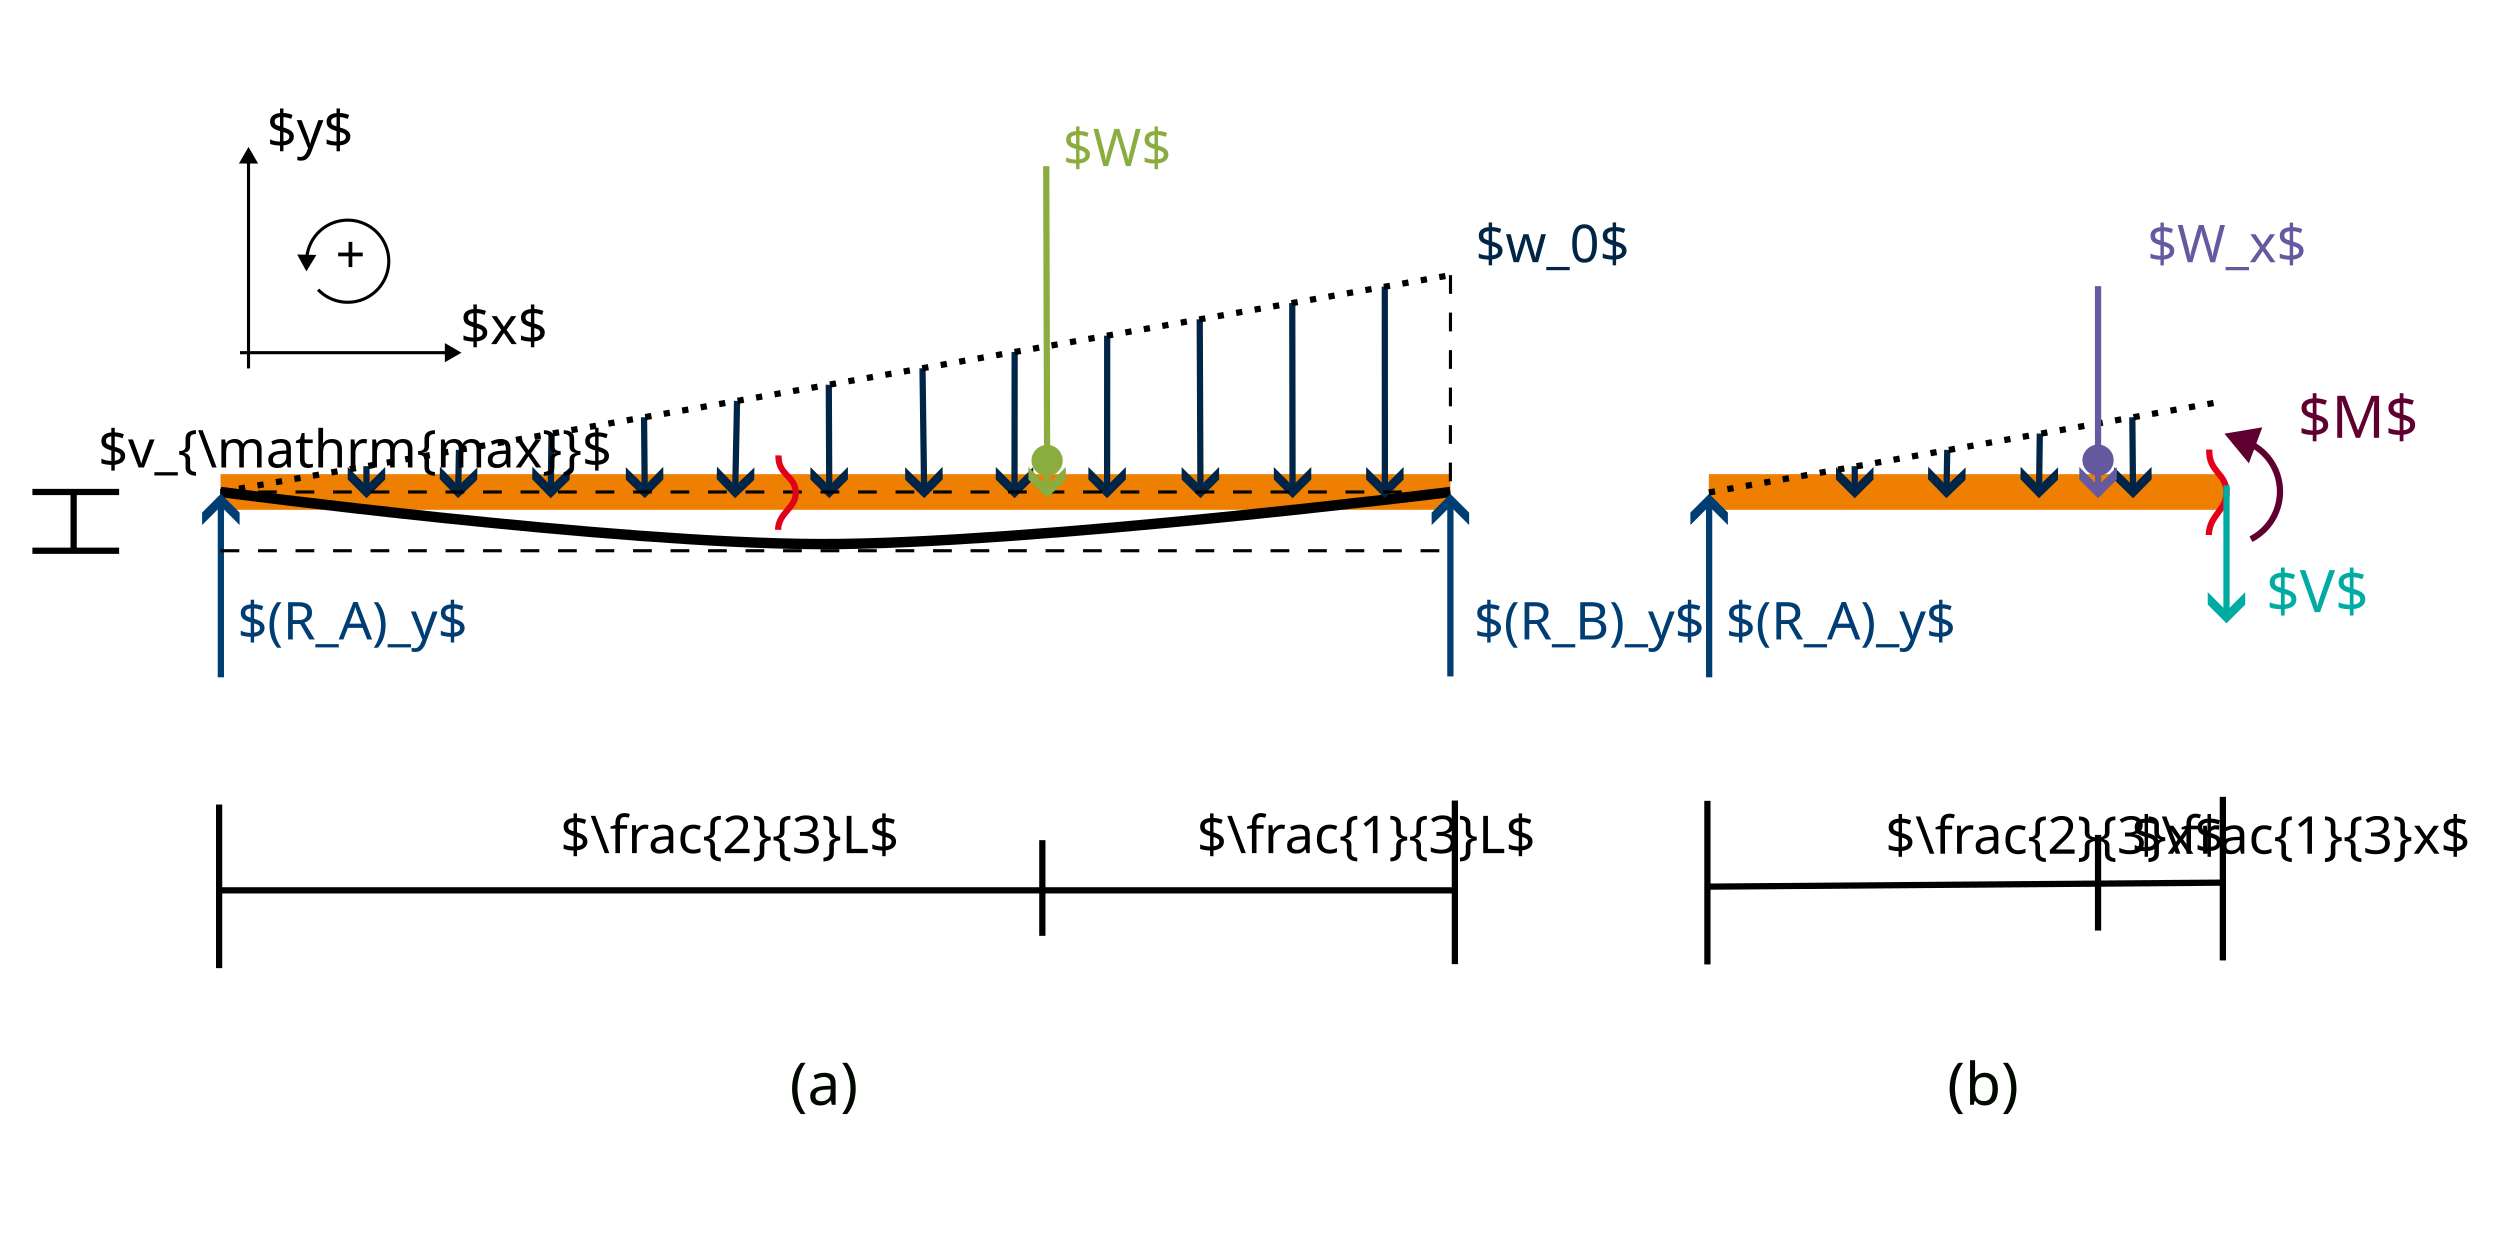
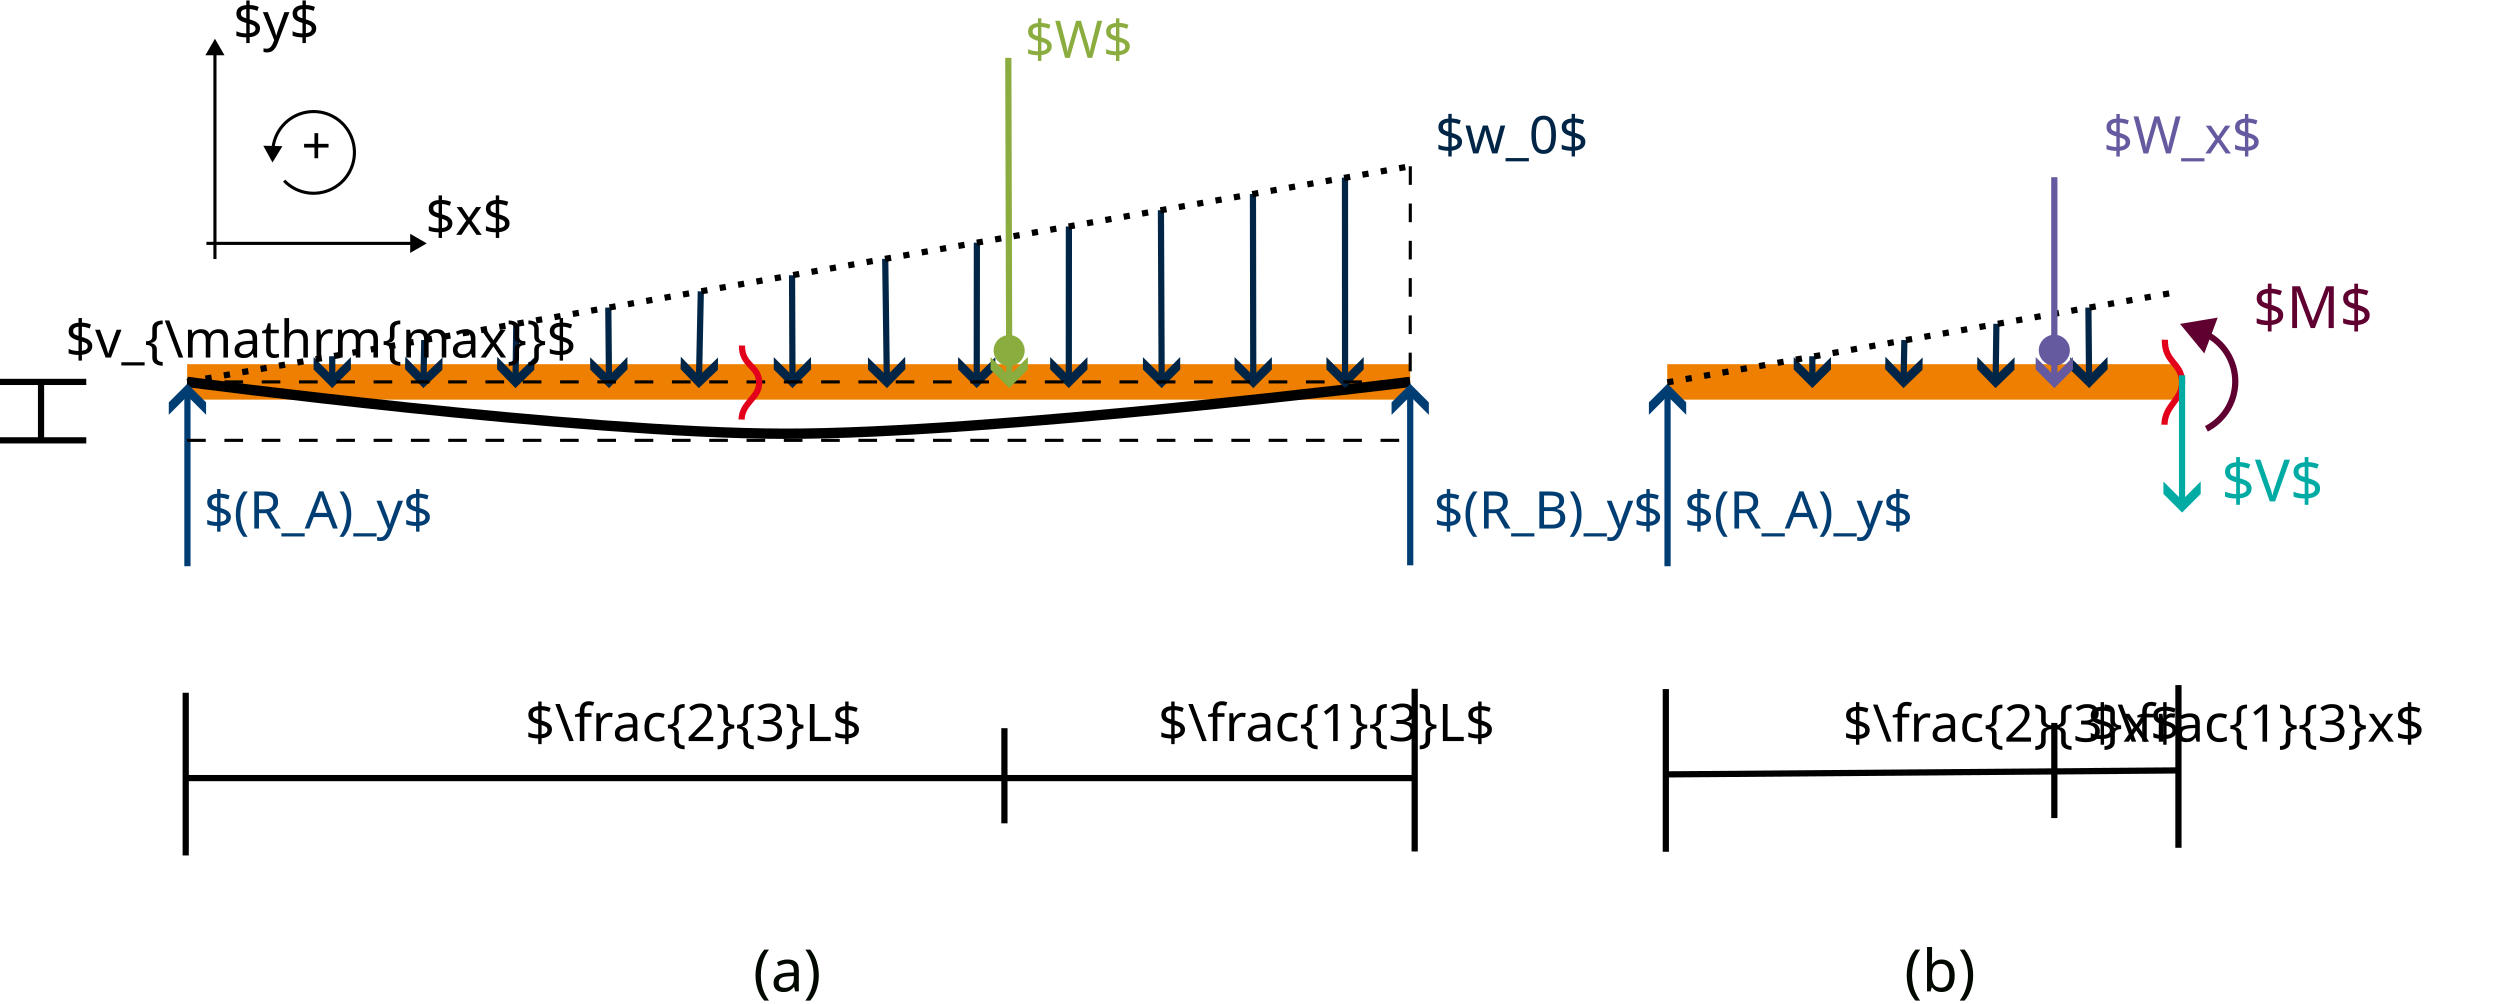
- <svg xmlns="http://www.w3.org/2000/svg" xmlns:xlink="http://www.w3.org/1999/xlink" width="240mm" height="120mm" viewBox="0 0 240 120" version="1.1" id="svg8" xml:space="preserve">
+ <svg xmlns="http://www.w3.org/2000/svg" xmlns:xlink="http://www.w3.org/1999/xlink" width="241.325mm" height="96.832mm" viewBox="0 0 241.325 96.832" version="1.1" id="svg8" xml:space="preserve">
  <defs id="defs2">
    <marker style="overflow:visible" id="marker16" refX="0" refY="0" orient="auto" markerWidth="1" markerHeight="1" viewBox="0 0 1 1" preserveAspectRatio="xMidYMid">
      <path transform="scale(0.5)" style="fill:context-stroke;fill-rule:evenodd;stroke:none" d="M 5,0 C 5,2.76 2.76,5 0,5 -2.76,5 -5,2.76 -5,0 c 0,-2.76 2.3,-5 5,-5 2.76,0 5,2.24 5,5 z" id="path16" />
    </marker>
    <linearGradient id="linearGradient8">
      <stop style="stop-color:#000000;stop-opacity:1;" offset="0" id="stop8" />
      <stop style="stop-color:#000000;stop-opacity:0;" offset="1" id="stop9" />
    </linearGradient>
    <marker style="overflow:visible" id="Triangle" refX="0" refY="0" orient="auto-start-reverse" markerWidth="1" markerHeight="1" viewBox="0 0 1 1" preserveAspectRatio="xMidYMid">
      <path transform="scale(0.5)" style="fill:context-stroke;fill-rule:evenodd;stroke:context-stroke;stroke-width:1pt" d="M 5.77,0 -2.88,5 V -5 Z" id="path135" />
    </marker>
    <marker style="overflow:visible" id="ArrowWideHeavy" refX="0" refY="0" orient="auto-start-reverse" markerWidth="1" markerHeight="1" viewBox="0 0 1 1" preserveAspectRatio="xMidYMid">
      <path style="fill:context-stroke;fill-rule:evenodd;stroke:none" d="m 1,0 -3,3 h -2 l 3,-3 -3,-3 h 2 z" id="path3" />
    </marker>
    <marker style="overflow:visible" id="ArrowWideHeavy-9" refX="0" refY="0" orient="auto-start-reverse" markerWidth="1" markerHeight="1" viewBox="0 0 1 1" preserveAspectRatio="xMidYMid">
      <path style="fill:context-stroke;fill-rule:evenodd;stroke:none" d="m 1,0 -3,3 h -2 l 3,-3 -3,-3 h 2 z" id="path3-8" />
    </marker>
    <marker style="overflow:visible" id="ArrowWideHeavy-9-4" refX="0" refY="0" orient="auto-start-reverse" markerWidth="1" markerHeight="1" viewBox="0 0 1 1" preserveAspectRatio="xMidYMid">
      <path style="fill:context-stroke;fill-rule:evenodd;stroke:none" d="m 1,0 -3,3 h -2 l 3,-3 -3,-3 h 2 z" id="path3-8-1" />
    </marker>
    <marker style="overflow:visible" id="ArrowWideHeavy-9-4-3" refX="0" refY="0" orient="auto-start-reverse" markerWidth="1" markerHeight="1" viewBox="0 0 1 1" preserveAspectRatio="xMidYMid">
      <path style="fill:context-stroke;fill-rule:evenodd;stroke:none" d="m 1,0 -3,3 h -2 l 3,-3 -3,-3 h 2 z" id="path3-8-1-5" />
    </marker>
    <marker style="overflow:visible" id="ArrowWideHeavy-9-4-7" refX="0" refY="0" orient="auto-start-reverse" markerWidth="1" markerHeight="1" viewBox="0 0 1 1" preserveAspectRatio="xMidYMid">
      <path style="fill:context-stroke;fill-rule:evenodd;stroke:none" d="m 1,0 -3,3 h -2 l 3,-3 -3,-3 h 2 z" id="path3-8-1-4" />
    </marker>
    <marker style="overflow:visible" id="ArrowWideHeavy-9-4-3-4" refX="0" refY="0" orient="auto-start-reverse" markerWidth="1" markerHeight="1" viewBox="0 0 1 1" preserveAspectRatio="xMidYMid">
      <path style="fill:context-stroke;fill-rule:evenodd;stroke:none" d="m 1,0 -3,3 h -2 l 3,-3 -3,-3 h 2 z" id="path3-8-1-5-9" />
    </marker>
    <marker style="overflow:visible" id="ArrowWideHeavy-9-4-2" refX="0" refY="0" orient="auto-start-reverse" markerWidth="1" markerHeight="1" viewBox="0 0 1 1" preserveAspectRatio="xMidYMid">
      <path style="fill:context-stroke;fill-rule:evenodd;stroke:none" d="m 1,0 -3,3 h -2 l 3,-3 -3,-3 h 2 z" id="path3-8-1-9" />
    </marker>
    <marker style="overflow:visible" id="ArrowWideHeavy-9-4-3-8" refX="0" refY="0" orient="auto-start-reverse" markerWidth="1" markerHeight="1" viewBox="0 0 1 1" preserveAspectRatio="xMidYMid">
      <path style="fill:context-stroke;fill-rule:evenodd;stroke:none" d="m 1,0 -3,3 h -2 l 3,-3 -3,-3 h 2 z" id="path3-8-1-5-2" />
    </marker>
    <marker style="overflow:visible" id="ArrowWideHeavy-9-4-7-0" refX="0" refY="0" orient="auto-start-reverse" markerWidth="1" markerHeight="1" viewBox="0 0 1 1" preserveAspectRatio="xMidYMid">
      <path style="fill:context-stroke;fill-rule:evenodd;stroke:none" d="m 1,0 -3,3 h -2 l 3,-3 -3,-3 h 2 z" id="path3-8-1-4-7" />
    </marker>
    <marker style="overflow:visible" id="ArrowWideHeavy-9-4-3-4-4" refX="0" refY="0" orient="auto-start-reverse" markerWidth="1" markerHeight="1" viewBox="0 0 1 1" preserveAspectRatio="xMidYMid">
      <path style="fill:context-stroke;fill-rule:evenodd;stroke:none" d="m 1,0 -3,3 h -2 l 3,-3 -3,-3 h 2 z" id="path3-8-1-5-9-8" />
    </marker>
    <marker style="overflow:visible" id="ArrowWideHeavy-9-4-8" refX="0" refY="0" orient="auto-start-reverse" markerWidth="1" markerHeight="1" viewBox="0 0 1 1" preserveAspectRatio="xMidYMid">
      <path style="fill:context-stroke;fill-rule:evenodd;stroke:none" d="m 1,0 -3,3 h -2 l 3,-3 -3,-3 h 2 z" id="path3-8-1-7" />
    </marker>
    <marker style="overflow:visible" id="ArrowWideHeavy-9-4-3-6" refX="0" refY="0" orient="auto-start-reverse" markerWidth="1" markerHeight="1" viewBox="0 0 1 1" preserveAspectRatio="xMidYMid">
      <path style="fill:context-stroke;fill-rule:evenodd;stroke:none" d="m 1,0 -3,3 h -2 l 3,-3 -3,-3 h 2 z" id="path3-8-1-5-0" />
    </marker>
    <marker style="overflow:visible" id="ArrowWideHeavy-9-4-7-09" refX="0" refY="0" orient="auto-start-reverse" markerWidth="1" markerHeight="1" viewBox="0 0 1 1" preserveAspectRatio="xMidYMid">
      <path style="fill:context-stroke;fill-rule:evenodd;stroke:none" d="m 1,0 -3,3 h -2 l 3,-3 -3,-3 h 2 z" id="path3-8-1-4-5" />
    </marker>
    <marker style="overflow:visible" id="ArrowWideHeavy-9-4-3-4-6" refX="0" refY="0" orient="auto-start-reverse" markerWidth="1" markerHeight="1" viewBox="0 0 1 1" preserveAspectRatio="xMidYMid">
      <path style="fill:context-stroke;fill-rule:evenodd;stroke:none" d="m 1,0 -3,3 h -2 l 3,-3 -3,-3 h 2 z" id="path3-8-1-5-9-2" />
    </marker>
    <marker style="overflow:visible" id="Triangle-8" refX="0" refY="0" orient="auto-start-reverse" markerWidth="1" markerHeight="1" viewBox="0 0 1 1" preserveAspectRatio="xMidYMid">
      <path transform="scale(0.5)" style="fill:context-stroke;fill-rule:evenodd;stroke:context-stroke;stroke-width:1pt" d="M 5.77,0 -2.88,5 V -5 Z" id="path135-7" />
    </marker>
    <linearGradient xlink:href="#linearGradient8" id="linearGradient9" x1="212.003" y1="264.512" x2="215.464" y2="264.512" gradientUnits="userSpaceOnUse" />
    <marker style="overflow:visible" id="ArrowWideHeavy-2" refX="0" refY="0" orient="auto-start-reverse" markerWidth="1" markerHeight="1" viewBox="0 0 1 1" preserveAspectRatio="xMidYMid">
      <path style="fill:context-stroke;fill-rule:evenodd;stroke:none" d="m 1,0 -3,3 h -2 l 3,-3 -3,-3 h 2 z" id="path3-4" />
    </marker>
    <marker style="overflow:visible" id="ArrowWideHeavy-96" refX="0" refY="0" orient="auto-start-reverse" markerWidth="1" markerHeight="1" viewBox="0 0 1 1" preserveAspectRatio="xMidYMid">
      <path style="fill:context-stroke;fill-rule:evenodd;stroke:none" d="m 1,0 -3,3 h -2 l 3,-3 -3,-3 h 2 z" id="path3-2" />
    </marker>
    <marker style="overflow:visible" id="ArrowWideHeavy-9-4-8-7" refX="0" refY="0" orient="auto-start-reverse" markerWidth="1" markerHeight="1" viewBox="0 0 1 1" preserveAspectRatio="xMidYMid">
      <path style="fill:context-stroke;fill-rule:evenodd;stroke:none" d="m 1,0 -3,3 h -2 l 3,-3 -3,-3 h 2 z" id="path3-8-1-7-5" />
    </marker>
    <marker style="overflow:visible" id="ArrowWideHeavy-9-4-3-6-7" refX="0" refY="0" orient="auto-start-reverse" markerWidth="1" markerHeight="1" viewBox="0 0 1 1" preserveAspectRatio="xMidYMid">
      <path style="fill:context-stroke;fill-rule:evenodd;stroke:none" d="m 1,0 -3,3 h -2 l 3,-3 -3,-3 h 2 z" id="path3-8-1-5-0-3" />
    </marker>
    <marker style="overflow:visible" id="ArrowWideHeavy-9-4-7-09-8" refX="0" refY="0" orient="auto-start-reverse" markerWidth="1" markerHeight="1" viewBox="0 0 1 1" preserveAspectRatio="xMidYMid">
      <path style="fill:context-stroke;fill-rule:evenodd;stroke:none" d="m 1,0 -3,3 h -2 l 3,-3 -3,-3 h 2 z" id="path3-8-1-4-5-9" />
    </marker>
    <marker style="overflow:visible" id="ArrowWideHeavy-9-4-3-4-6-3" refX="0" refY="0" orient="auto-start-reverse" markerWidth="1" markerHeight="1" viewBox="0 0 1 1" preserveAspectRatio="xMidYMid">
      <path style="fill:context-stroke;fill-rule:evenodd;stroke:none" d="m 1,0 -3,3 h -2 l 3,-3 -3,-3 h 2 z" id="path3-8-1-5-9-2-7" />
    </marker>
    <marker style="overflow:visible" id="Dot-4" refX="0" refY="0" orient="auto" markerWidth="1" markerHeight="1" viewBox="0 0 1 1" preserveAspectRatio="xMidYMid">
      <path transform="scale(0.5)" style="fill:context-stroke;fill-rule:evenodd;stroke:none" d="M 5,0 C 5,2.76 2.76,5 0,5 -2.76,5 -5,2.76 -5,0 c 0,-2.76 2.3,-5 5,-5 2.76,0 5,2.24 5,5 z" id="path17-4" />
    </marker>
  </defs>
-   <g id="layer1" transform="translate(0,-177)">
+   <g id="layer1" transform="translate(-3.10904,-187.3646)">
    <rect style="fill:#ee7f00;fill-opacity:1;stroke:none;stroke-width:0.6;stroke-miterlimit:35.2;stroke-dasharray:none;stroke-dashoffset:0;stroke-opacity:1" id="rect13-6" width="49.406" height="3.423" x="164.047" y="222.519" />
    <rect style="fill:#ee7f00;fill-opacity:1;stroke:none;stroke-width:0.6;stroke-miterlimit:35.2;stroke-dasharray:none;stroke-dashoffset:0;stroke-opacity:1" id="rect13" width="118.064" height="3.423" x="21.172" y="222.519" />
    <path style="fill:none;stroke:#000000;stroke-width:1;stroke-miterlimit:35.2;stroke-dasharray:none;stroke-opacity:1" d="m 21.172,224.23 c 0,0 37.781,4.97 57.668,5.003 19.887,0.033 60.396,-5.003 60.396,-5.003" id="path1" />
    <path style="fill:none;stroke:#003d73;stroke-width:0.6;stroke-miterlimit:35.2;stroke-dasharray:none;stroke-opacity:1;marker-start:url(#ArrowWideHeavy)" d="m 21.202,225.005 v 17.017" id="path2" />
    <path style="fill:none;stroke:#003d73;stroke-width:0.6;stroke-miterlimit:35.2;stroke-dasharray:none;stroke-opacity:1;marker-start:url(#ArrowWideHeavy-9)" d="M 139.237,225.013 V 241.933" id="path2-5" />
    <g id="g1" style="stroke:#002546;stroke-width:1.126;stroke-opacity:1" transform="matrix(0.8883173,0,0,0.8883173,-18.45549,36.62142)">
      <g id="g5" transform="translate(-8.466667,-25.92917)" style="stroke:#002546;stroke-width:0.675;stroke-dasharray:none;stroke-opacity:1">
        <path style="fill:none;stroke:#002546;stroke-width:0.675;stroke-miterlimit:35.2;stroke-dasharray:none;stroke-opacity:1;marker-start:url(#ArrowWideHeavy-9-4)" d="m 178.906,237.125 -0.01,-22.198" id="path2-5-8" />
        <path style="fill:none;stroke:#002546;stroke-width:0.675;stroke-miterlimit:35.2;stroke-dasharray:none;stroke-opacity:1;marker-start:url(#ArrowWideHeavy-9-4-3)" d="m 168.93,237.125 -0.034,-20.42" id="path2-5-8-2" />
        <path style="fill:none;stroke:#002546;stroke-width:0.675;stroke-miterlimit:35.2;stroke-dasharray:none;stroke-opacity:1;marker-start:url(#ArrowWideHeavy-9-4-7)" d="m 158.975,237.125 -0.079,-18.657" id="path2-5-8-5" />
        <path style="fill:none;stroke:#002546;stroke-width:0.675;stroke-miterlimit:35.2;stroke-dasharray:none;stroke-opacity:1;marker-start:url(#ArrowWideHeavy-9-4-3-4)" d="m 148.885,237.125 0.011,-16.894" id="path2-5-8-2-5" />
      </g>
      <g id="g5-8" transform="translate(-48.46667,-25.92917)" style="stroke:#002546;stroke-width:0.675;stroke-dasharray:none;stroke-opacity:1">
        <path style="fill:none;stroke:#002546;stroke-width:0.675;stroke-miterlimit:35.2;stroke-dasharray:none;stroke-opacity:1;marker-start:url(#ArrowWideHeavy-9-4-2)" d="m 178.88,237.125 0.016,-15.131" id="path2-5-8-3" />
        <path style="fill:none;stroke:#002546;stroke-width:0.675;stroke-miterlimit:35.2;stroke-dasharray:none;stroke-opacity:1;marker-start:url(#ArrowWideHeavy-9-4-3-8)" d="m 169.115,237.125 -0.179,-13.375" id="path2-5-8-2-0" />
        <path style="fill:none;stroke:#002546;stroke-width:0.675;stroke-miterlimit:35.2;stroke-dasharray:none;stroke-opacity:1;marker-start:url(#ArrowWideHeavy-9-4-7-0)" d="m 158.859,237.125 -0.048,-11.59" id="path2-5-8-5-6" />
        <path style="fill:none;stroke:#002546;stroke-width:0.675;stroke-miterlimit:35.2;stroke-dasharray:none;stroke-opacity:1;marker-start:url(#ArrowWideHeavy-9-4-3-4-4)" d="m 148.693,237.125 0.203,-9.842" id="path2-5-8-2-5-2" />
      </g>
      <path style="fill:none;stroke:#002546;stroke-width:0.675;stroke-miterlimit:35.2;stroke-dasharray:none;stroke-opacity:1;marker-start:url(#ArrowWideHeavy-9-4-8)" d="M 90.453,211.196 90.378,203.117" id="path2-5-8-6" />
      <path style="fill:none;stroke:#002546;stroke-width:0.675;stroke-miterlimit:35.2;stroke-dasharray:none;stroke-opacity:1;marker-start:url(#ArrowWideHeavy-9-4-3-6)" d="m 80.295,211.196 0.084,-6.315" id="path2-5-8-2-3" />
      <path style="fill:none;stroke:#002546;stroke-width:0.675;stroke-miterlimit:35.2;stroke-dasharray:none;stroke-opacity:1;marker-start:url(#ArrowWideHeavy-9-4-7-09)" d="m 70.292,211.196 0.086,-4.552" id="path2-5-8-5-0" />
      <path style="fill:none;stroke:#002546;stroke-width:0.675;stroke-miterlimit:35.2;stroke-dasharray:none;stroke-opacity:1;marker-start:url(#ArrowWideHeavy-9-4-3-4-6)" d="m 60.378,211.196 v -2.789" id="path2-5-8-2-5-8" />
      <path style="fill:#000000;fill-opacity:1;stroke:#000000;stroke-width:0.338;stroke-miterlimit:35.2;stroke-dasharray:2.026, 2.026;stroke-dashoffset:0;stroke-opacity:1" d="m 177.531,187.76 -0.014,23.435" id="path6" />
    </g>
    <path style="fill:none;stroke:#000000;stroke-width:0.6;stroke-miterlimit:35.2;stroke-dasharray:0.6, 1.2;stroke-dashoffset:0;stroke-opacity:1" d="M 21.172,224.23 139.248,203.412" id="path5" />
    <text xml:space="preserve" style="font-size:5.014px;font-family:'Noto Sans Inscriptional Parthian';-inkscape-font-specification:'Noto Sans Inscriptional Parthian';text-align:start;writing-mode:lr-tb;direction:ltr;text-anchor:start;fill:#002546;fill-opacity:1;stroke:none;stroke-width:0.6;stroke-miterlimit:35.2;stroke-dasharray:none;stroke-dashoffset:0;stroke-opacity:1" x="141.648" y="202.173" id="text6">
      <tspan id="tspan6" style="fill:#002546;fill-opacity:1;stroke:none;stroke-width:0.6;stroke-dasharray:none" x="141.648" y="202.173">$w_0$</tspan>
    </text>
    <text xml:space="preserve" style="font-size:5.014px;font-family:'Noto Sans Inscriptional Parthian';-inkscape-font-specification:'Noto Sans Inscriptional Parthian';text-align:start;writing-mode:lr-tb;direction:ltr;text-anchor:start;fill:#003d73;fill-opacity:1;stroke:none;stroke-width:0.6;stroke-miterlimit:35.2;stroke-dasharray:none;stroke-dashoffset:0;stroke-opacity:1" x="141.505" y="238.388" id="text6-5">
      <tspan id="tspan6-0" style="fill:#003d73;fill-opacity:1;stroke:none;stroke-width:0.6;stroke-dasharray:none" x="141.505" y="238.388">$(R_B)_y$</tspan>
    </text>
    <text xml:space="preserve" style="font-size:5.014px;font-family:'Noto Sans Inscriptional Parthian';-inkscape-font-specification:'Noto Sans Inscriptional Parthian';text-align:start;writing-mode:lr-tb;direction:ltr;text-anchor:start;fill:#003d73;fill-opacity:1;stroke:none;stroke-width:0.6;stroke-miterlimit:35.2;stroke-dasharray:none;stroke-dashoffset:0;stroke-opacity:1" x="22.801" y="238.388" id="text6-5-1">
      <tspan id="tspan6-0-0" style="fill:#003d73;fill-opacity:1;stroke:none;stroke-width:0.6;stroke-dasharray:none" x="22.801" y="238.388">$(R_A)_y$</tspan>
    </text>
    <g id="g18" transform="translate(-131.9037,-81.29748)">
      <text xml:space="preserve" style="font-size:5.014px;font-family:'Noto Sans Inscriptional Parthian';-inkscape-font-specification:'Noto Sans Inscriptional Parthian';text-align:start;writing-mode:lr-tb;direction:ltr;text-anchor:start;fill:#000000;fill-opacity:1;stroke:none;stroke-width:0.6;stroke-miterlimit:35.2;stroke-dasharray:none;stroke-dashoffset:0;stroke-opacity:1" x="176.087" y="291.335" id="text6-5-6">
        <tspan id="tspan6-0-03" style="fill:#000000;fill-opacity:1;stroke:none;stroke-width:0.6;stroke-dasharray:none" x="176.087" y="291.335">$x$</tspan>
      </text>
      <text xml:space="preserve" style="font-size:5.014px;font-family:'Noto Sans Inscriptional Parthian';-inkscape-font-specification:'Noto Sans Inscriptional Parthian';text-align:start;writing-mode:lr-tb;direction:ltr;text-anchor:start;fill:#000000;fill-opacity:1;stroke:none;stroke-width:0.6;stroke-miterlimit:35.2;stroke-dasharray:none;stroke-dashoffset:0;stroke-opacity:1" x="157.521" y="272.521" id="text6-5-6-5">
        <tspan id="tspan6-0-03-9" style="fill:#000000;fill-opacity:1;stroke:none;stroke-width:0.6;stroke-dasharray:none" x="157.521" y="272.521">$y$</tspan>
      </text>
      <path style="fill:#000000;fill-opacity:1;stroke:#000000;stroke-width:0.3;stroke-miterlimit:35.2;stroke-dasharray:none;stroke-dashoffset:0;stroke-opacity:1;marker-end:url(#Triangle)" d="M 155.761,293.667 V 273.467" id="path7" />
      <path style="fill:#000000;fill-opacity:1;stroke:#000000;stroke-width:0.3;stroke-miterlimit:35.2;stroke-dasharray:none;stroke-dashoffset:0;stroke-opacity:1;marker-end:url(#Triangle-8)" d="m 154.941,292.155 h 20.2" id="path7-0" />
      <path style="fill:none;fill-opacity:1;stroke:#000000;stroke-width:0.3;stroke-miterlimit:35.2;stroke-dasharray:none;stroke-dashoffset:0;stroke-opacity:1;marker-start:url(#Triangle)" id="path8" d="m 161.341,283.283 a 3.944,3.944 0 0 1 3.26,-3.793 3.944,3.944 0 0 1 4.358,2.454 3.944,3.944 0 0 1 -1.553,4.754 3.944,3.944 0 0 1 -4.966,-0.592" />
      <text xml:space="preserve" style="font-size:5.014px;font-family:'Noto Sans Inscriptional Parthian';-inkscape-font-specification:'Noto Sans Inscriptional Parthian';text-align:start;writing-mode:lr-tb;direction:ltr;text-anchor:start;fill:#000000;fill-opacity:1;stroke:none;stroke-width:0.3;stroke-miterlimit:35.2;stroke-dasharray:none;stroke-dashoffset:0;stroke-opacity:1" x="164.118" y="284.501" id="text8">
        <tspan id="tspan8" style="fill:#000000;fill-opacity:1;stroke:none;stroke-width:0.3" x="164.118" y="284.501">+</tspan>
      </text>
    </g>
    <path style="fill-opacity:1;stroke:#000000;stroke-width:0.6;stroke-miterlimit:35.2;stroke-dasharray:none;stroke-opacity:1" d="m 21.036,254.237 v 8.236 7.469" id="path4" />
    <path style="fill-opacity:1;stroke:#000000;stroke-width:0.6;stroke-miterlimit:35.2;stroke-dasharray:none;stroke-opacity:1" d="m 139.668,253.853 v 8.236 7.469" id="path4-6" />
    <path style="fill-opacity:1;stroke:#000000;stroke-width:0.6;stroke-miterlimit:35.2;stroke-dasharray:none;stroke-opacity:1" d="m 100.065,257.656 v 4.817 4.368" id="path4-6-2-5-5" />
    <text xml:space="preserve" style="font-size:5.014px;font-family:'Noto Sans Inscriptional Parthian';-inkscape-font-specification:'Noto Sans Inscriptional Parthian';text-align:start;writing-mode:lr-tb;direction:ltr;text-anchor:start;fill:#000000;fill-opacity:1;stroke:none;stroke-width:0.6;stroke-miterlimit:35.2;stroke-dasharray:none;stroke-opacity:1" x="53.795" y="258.898" id="text4-8-3-0">
      <tspan id="tspan4-2-5-2" style="fill:#000000;fill-opacity:1;stroke:none;stroke-width:0.6" x="53.795" y="258.898">$\frac{2}{3}L$</tspan>
    </text>
    <text xml:space="preserve" style="font-size:5.014px;font-family:'Noto Sans Inscriptional Parthian';-inkscape-font-specification:'Noto Sans Inscriptional Parthian';text-align:start;writing-mode:lr-tb;direction:ltr;text-anchor:start;fill:#000000;fill-opacity:1;stroke:none;stroke-width:0.6;stroke-miterlimit:35.2;stroke-dasharray:none;stroke-opacity:1" x="114.904" y="258.898" id="text4-8-3-0-7">
      <tspan id="tspan4-2-5-2-3" style="fill:#000000;fill-opacity:1;stroke:none;stroke-width:0.6" x="114.904" y="258.898">$\frac{1}{3}L$</tspan>
    </text>
    <path style="fill:#000000;fill-opacity:1;stroke:#000000;stroke-width:0.3;stroke-miterlimit:35.2;stroke-dasharray:1.8, 1.8;stroke-dashoffset:0;stroke-opacity:1" d="M 21.172,224.23 H 139.236" id="path9" />
    <path style="fill:#000000;fill-opacity:1;stroke:#000000;stroke-width:0.3;stroke-miterlimit:35.2;stroke-dasharray:1.8, 1.8;stroke-dashoffset:0;stroke-opacity:1" d="M 21.172,229.871 H 139.236" id="path9-9" />
    <g id="g10" transform="matrix(0.8883173,0,0,0.8883173,-13.75481,22.51939)" style="stroke-width:1.126">
      <path style="fill-opacity:1;stroke:#000000;stroke-width:0.675;stroke-miterlimit:35.2;stroke-dasharray:none;stroke-opacity:1" d="M 28.36,227.071 H 23.443 18.984" id="path4-61-7" />
      <path style="fill-opacity:1;stroke:#000000;stroke-width:0.675;stroke-miterlimit:35.2;stroke-dasharray:none;stroke-opacity:1" d="M 28.36,233.421 H 23.443 18.984" id="path4-61-7-2" />
      <path style="fill:#000000;fill-opacity:1;stroke:#000000;stroke-width:0.675;stroke-miterlimit:35.2;stroke-dasharray:none;stroke-dashoffset:0;stroke-opacity:1" d="m 23.443,227.071 v 6.35" id="path10" />
    </g>
    <text xml:space="preserve" style="font-size:5.014px;font-family:'Noto Sans Inscriptional Parthian';-inkscape-font-specification:'Noto Sans Inscriptional Parthian';text-align:start;writing-mode:lr-tb;direction:ltr;text-anchor:start;fill:#000000;fill-opacity:1;stroke:none;stroke-width:0.6;stroke-miterlimit:35.2;stroke-dasharray:none;stroke-dashoffset:0;stroke-opacity:1" x="9.42" y="221.88" id="text10">
      <tspan id="tspan10" style="stroke:none;stroke-width:0.6" x="9.42" y="221.88">$v_{\mathrm{max}}$</tspan>
    </text>
    <path style="fill:none;fill-opacity:1;stroke:#8bad3f;stroke-width:0.6;stroke-miterlimit:35.2;stroke-dasharray:none;stroke-dashoffset:0;stroke-opacity:1;marker-end:url(#ArrowWideHeavy-2)" d="m 100.44,192.949 0.091,31.281" id="path11-3" />
    <path style="fill:none;fill-opacity:1;stroke:#8bad3f;stroke-width:0.6;stroke-miterlimit:35.2;stroke-dasharray:none;stroke-dashoffset:0;stroke-opacity:1;marker-end:url(#marker16)" d="m 100.431,221.872 0.091,-0.664" id="path11-3-9" />
    <text xml:space="preserve" style="font-size:5.014px;font-family:'Noto Sans Inscriptional Parthian';-inkscape-font-specification:'Noto Sans Inscriptional Parthian';text-align:start;writing-mode:lr-tb;direction:ltr;text-anchor:start;fill:#8bad3f;fill-opacity:1;stroke:none;stroke-width:0.6;stroke-miterlimit:35.2;stroke-dasharray:none;stroke-dashoffset:0;stroke-opacity:1" x="102.039" y="192.949" id="text11-4">
      <tspan id="tspan11-0" style="fill:#8bad3f;fill-opacity:1;stroke:none;stroke-width:0.6;stroke-opacity:1" x="102.039" y="192.949">$W$</tspan>
    </text>
    <path style="fill:#8bad3f;fill-opacity:1;stroke:#000000;stroke-width:0.6;stroke-miterlimit:35.2;stroke-dasharray:none;stroke-dashoffset:0;stroke-opacity:1" d="M 21.036,262.473 H 139.668" id="path13" />
    <path style="fill:none;stroke:#e2001a;stroke-width:0.6;stroke-miterlimit:35.2;stroke-dasharray:none;stroke-dashoffset:0;stroke-opacity:1" d="m 212.086,220.159 c -0.059,2.185 1.597,2.234 1.656,4.031 0.059,1.798 -1.641,2.205 -1.7,4.171" id="path18-1" />
    <path style="fill:none;stroke:#003d73;stroke-width:0.6;stroke-miterlimit:35.2;stroke-dasharray:none;stroke-opacity:1;marker-start:url(#ArrowWideHeavy-96)" d="m 164.077,225.005 v 17.017" id="path5-3" />
    <g id="g1-9" style="stroke:#002546;stroke-width:1.126;stroke-opacity:1" transform="matrix(0.8883173,0,0,0.8883173,124.4195,36.62142)">
      <path style="fill:none;stroke:#002546;stroke-width:0.675;stroke-miterlimit:35.2;stroke-dasharray:none;stroke-opacity:1;marker-start:url(#ArrowWideHeavy-9-4-8-7)" d="M 90.453,211.196 90.378,203.117" id="path2-5-8-6-5" />
      <path style="fill:none;stroke:#002546;stroke-width:0.675;stroke-miterlimit:35.2;stroke-dasharray:none;stroke-opacity:1;marker-start:url(#ArrowWideHeavy-9-4-3-6-7)" d="m 80.295,211.196 0.084,-6.315" id="path2-5-8-2-3-5" />
      <path style="fill:none;stroke:#002546;stroke-width:0.675;stroke-miterlimit:35.2;stroke-dasharray:none;stroke-opacity:1;marker-start:url(#ArrowWideHeavy-9-4-7-09-8)" d="m 70.292,211.196 0.086,-4.552" id="path2-5-8-5-0-1" />
      <path style="fill:none;stroke:#002546;stroke-width:0.675;stroke-miterlimit:35.2;stroke-dasharray:none;stroke-opacity:1;marker-start:url(#ArrowWideHeavy-9-4-3-4-6-3)" d="m 60.378,211.196 v -2.789" id="path2-5-8-2-5-8-7" />
    </g>
    <path style="fill:none;stroke:#000000;stroke-width:0.6;stroke-miterlimit:35.2;stroke-dasharray:0.6, 1.2;stroke-dashoffset:0;stroke-opacity:1" d="m 164.053,224.275 49.58,-8.787" id="path7-8" />
    <text xml:space="preserve" style="font-size:5.014px;font-family:'Noto Sans Inscriptional Parthian';-inkscape-font-specification:'Noto Sans Inscriptional Parthian';text-align:start;writing-mode:lr-tb;direction:ltr;text-anchor:start;fill:#003d73;fill-opacity:1;stroke:none;stroke-width:0.6;stroke-miterlimit:35.2;stroke-dasharray:none;stroke-dashoffset:0;stroke-opacity:1" x="165.676" y="238.388" id="text6-5-1-7">
      <tspan id="tspan6-0-0-2" style="fill:#003d73;fill-opacity:1;stroke:none;stroke-width:0.6;stroke-dasharray:none" x="165.676" y="238.388">$(R_A)_y$</tspan>
    </text>
    <path style="fill-opacity:1;stroke:#000000;stroke-width:0.6;stroke-miterlimit:35.2;stroke-dasharray:none;stroke-opacity:1" d="m 163.911,253.881 v 8.236 7.469" id="path4-61-0" />
    <path style="fill-opacity:1;stroke:#000000;stroke-width:0.6;stroke-miterlimit:35.2;stroke-dasharray:none;stroke-opacity:1" d="m 213.394,253.497 v 8.236 7.469" id="path4-6-2-3" />
    <path style="fill-opacity:1;stroke:#000000;stroke-width:0.6;stroke-miterlimit:35.2;stroke-dasharray:none;stroke-opacity:1" d="m 201.413,257.149 v 4.817 4.368" id="path4-6-2-5-7" />
    <text xml:space="preserve" style="font-size:5.014px;font-family:'Noto Sans Inscriptional Parthian';-inkscape-font-specification:'Noto Sans Inscriptional Parthian';text-align:start;writing-mode:lr-tb;direction:ltr;text-anchor:start;fill:#000000;fill-opacity:1;stroke:none;stroke-width:0.6;stroke-miterlimit:35.2;stroke-dasharray:none;stroke-opacity:1" x="204.618" y="258.957" id="text4-8-4">
      <tspan id="tspan4-2-7" style="fill:#000000;fill-opacity:1;stroke:none;stroke-width:0.6" x="204.618" y="258.957">$\frac{1}{3}x$</tspan>
    </text>
    <text xml:space="preserve" style="font-size:5.014px;font-family:'Noto Sans Inscriptional Parthian';-inkscape-font-specification:'Noto Sans Inscriptional Parthian';text-align:start;writing-mode:lr-tb;direction:ltr;text-anchor:start;fill:#000000;fill-opacity:1;stroke:none;stroke-width:0.6;stroke-miterlimit:35.2;stroke-dasharray:none;stroke-opacity:1" x="181" y="258.957" id="text4-8-3-9">
      <tspan id="tspan4-2-5-5" style="fill:#000000;fill-opacity:1;stroke:none;stroke-width:0.6" x="181" y="258.957">$\frac{2}{3}x$</tspan>
    </text>
    <path style="fill:none;fill-opacity:1;stroke:#655a9f;stroke-width:0.6;stroke-miterlimit:35.2;stroke-dasharray:none;stroke-dashoffset:0;stroke-opacity:1;marker-end:url(#ArrowWideHeavy-96)" d="m 201.413,204.472 v 19.758" id="path13-4" />
    <path style="fill:none;fill-opacity:1;stroke:#655a9f;stroke-width:0.6;stroke-miterlimit:35.2;stroke-dasharray:none;stroke-dashoffset:0;stroke-opacity:1;marker-end:url(#Dot-4)" d="M 201.413,221.318 V 221.178" id="path11-5-5" />
    <text xml:space="preserve" style="font-size:5.014px;font-family:'Noto Sans Inscriptional Parthian';-inkscape-font-specification:'Noto Sans Inscriptional Parthian';text-align:start;writing-mode:lr-tb;direction:ltr;text-anchor:start;fill:#655a9f;fill-opacity:1;stroke:none;stroke-width:0.6;stroke-miterlimit:35.2;stroke-dasharray:none;stroke-dashoffset:0;stroke-opacity:1" x="206.137" y="202.178" id="text11-9">
      <tspan id="tspan11-5" style="fill:#655a9f;fill-opacity:1;stroke:none;stroke-width:0.6;stroke-opacity:1" x="206.137" y="202.178">$W_x$</tspan>
    </text>
    <path style="fill:#8bad3f;fill-opacity:1;stroke:#000000;stroke-width:0.6;stroke-miterlimit:35.2;stroke-dasharray:none;stroke-dashoffset:0;stroke-opacity:1" d="m 163.92,262.117 49.474,-0.384" id="path14" />
    <path style="fill:none;stroke:#e2001a;stroke-width:0.6;stroke-miterlimit:35.2;stroke-dasharray:none;stroke-dashoffset:0;stroke-opacity:1" d="m 74.736,220.719 c -0.059,1.903 1.597,1.945 1.656,3.511 0.059,1.565 -1.641,1.921 -1.7,3.632" id="path18" />
    <text xml:space="preserve" style="font-size:5.644px;font-family:'Noto Sans Inscriptional Parthian';-inkscape-font-specification:'Noto Sans Inscriptional Parthian';text-align:start;writing-mode:lr-tb;direction:ltr;text-anchor:start;fill:#000800;fill-opacity:1;stroke:none;stroke-width:0.6;stroke-miterlimit:35.2;stroke-dasharray:none;stroke-dashoffset:0;stroke-opacity:1" x="75.82" y="283.061" id="text18">
      <tspan id="tspan18" style="fill:#000800;fill-opacity:1;stroke:none;stroke-width:0.6" x="75.82" y="283.061">(a)</tspan>
    </text>
    <text xml:space="preserve" style="font-size:5.644px;font-family:'Noto Sans Inscriptional Parthian';-inkscape-font-specification:'Noto Sans Inscriptional Parthian';text-align:start;writing-mode:lr-tb;direction:ltr;text-anchor:start;fill:#000800;fill-opacity:1;stroke:none;stroke-width:0.6;stroke-miterlimit:35.2;stroke-dasharray:none;stroke-dashoffset:0;stroke-opacity:1" x="186.945" y="283.061" id="text18-7">
      <tspan id="tspan18-2" style="fill:#000800;fill-opacity:1;stroke:none;stroke-width:0.6" x="186.945" y="283.061">(b)</tspan>
    </text>
    <path style="fill:#001f00;fill-opacity:1;stroke:#00aba4;stroke-width:0.6;stroke-miterlimit:35.2;stroke-dasharray:none;stroke-dashoffset:0;stroke-opacity:1;marker-start:url(#ArrowWideHeavy)" d="m 213.743,236.242 v -12.652" id="path19" />
    <path style="fill:none;fill-opacity:1;stroke:#600030;stroke-width:0.6;stroke-miterlimit:35.2;stroke-dasharray:none;stroke-dashoffset:0;stroke-opacity:1;marker-start:url(#Triangle)" id="path20" d="m 215.541,219.378 a 5.138,5.138 0 0 1 3.33,4.512 5.138,5.138 0 0 1 -2.78,4.87" />
    <text xml:space="preserve" style="font-size:5.644px;font-family:'Noto Sans Inscriptional Parthian';-inkscape-font-specification:'Noto Sans Inscriptional Parthian';text-align:start;writing-mode:lr-tb;direction:ltr;text-anchor:start;fill:#600030;fill-opacity:1;stroke:none;stroke-width:0.6;stroke-miterlimit:35.2;stroke-dasharray:none;stroke-dashoffset:0;stroke-opacity:1" x="220.602" y="219.032" id="text20">
      <tspan id="tspan20" style="fill:#600030;fill-opacity:1;stroke:none;stroke-width:0.6" x="220.602" y="219.032">$M$</tspan>
    </text>
    <text xml:space="preserve" style="font-size:5.644px;font-family:'Noto Sans Inscriptional Parthian';-inkscape-font-specification:'Noto Sans Inscriptional Parthian';text-align:start;writing-mode:lr-tb;direction:ltr;text-anchor:start;fill:#00aba4;fill-opacity:1;stroke:none;stroke-width:0.6;stroke-miterlimit:35.2;stroke-dasharray:none;stroke-dashoffset:0;stroke-opacity:1" x="217.548" y="235.763" id="text20-7">
      <tspan id="tspan20-5" style="fill:#00aba4;fill-opacity:1;stroke:none;stroke-width:0.6" x="217.548" y="235.763">$V$</tspan>
    </text>
  </g>
</svg>
